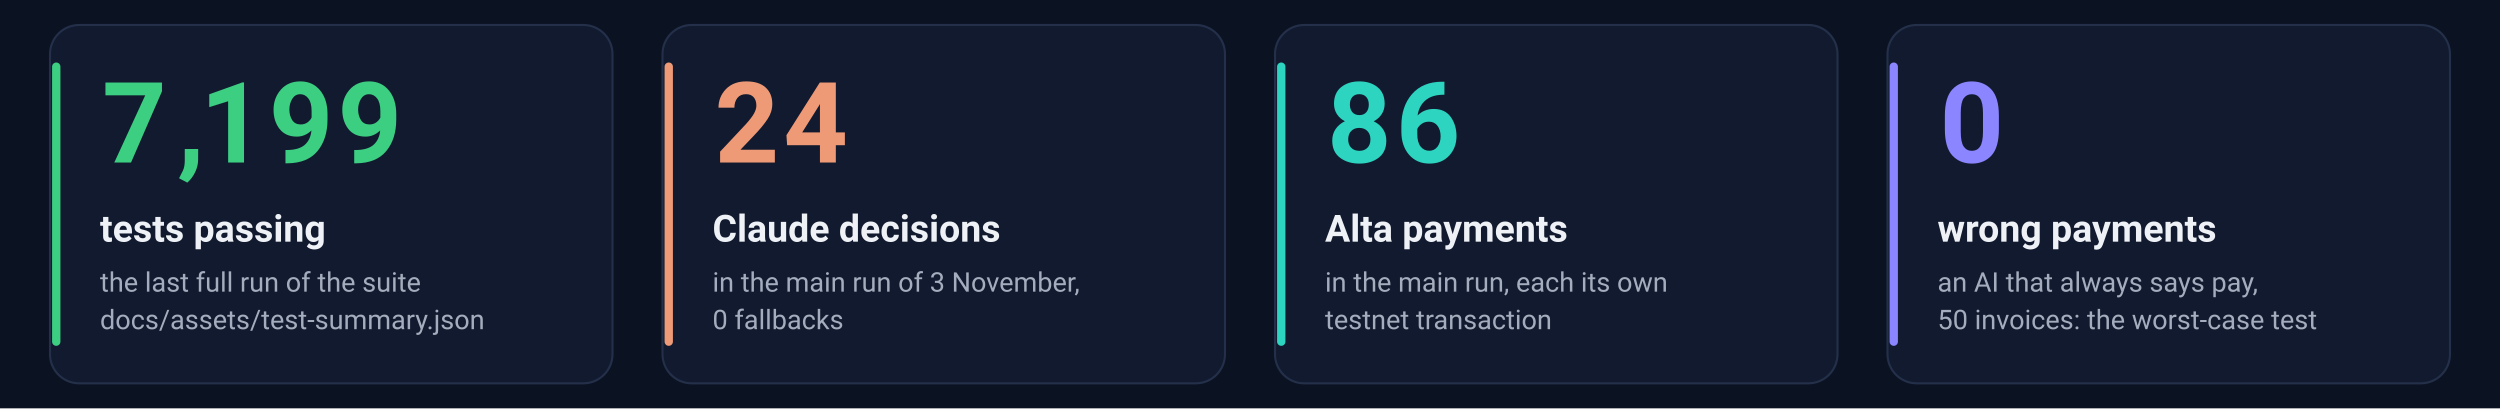
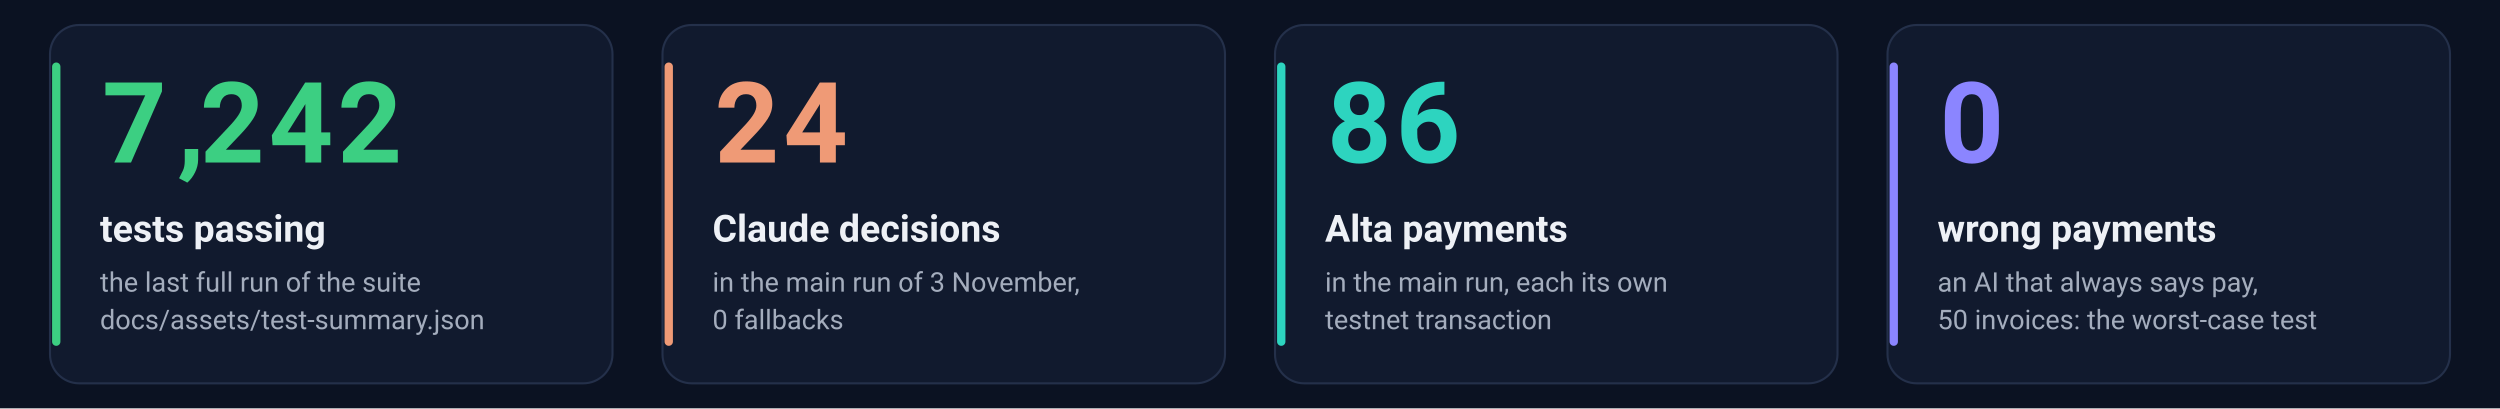
<svg xmlns="http://www.w3.org/2000/svg" viewBox="0 0 1200 196" width="1200" height="196" role="img" aria-labelledby="t d">
  <style>
text{font-family:ui-sans-serif,system-ui,-apple-system,'Segoe UI',Roboto,Helvetica,Arial,sans-serif;font-variant-numeric:tabular-nums}
.roll{animation:roll 1.8s cubic-bezier(.16,.84,.3,1) 1 backwards}
@keyframes roll{from{transform:translateY(0)}}
@media (prefers-reduced-motion:reduce){.roll{animation:none}}
</style>
  <rect width="1200" height="196" fill="#0b1222" />
  <rect x="24" y="12" width="270" height="172" rx="14" fill="#111a2e" stroke="#24304a" />
  <rect x="25" y="30" width="4" height="136" rx="2" fill="#3ccf82" />
  <clipPath id="k0">
    <rect x="44" y="30" width="154" height="62" />
  </clipPath>
  <g clip-path="url(#k0)">
    <g transform="translate(0 30)">
      <g class="roll" style="transform:translateY(-1054px);animation-delay:0s">
        <text x="64.5" y="48" text-anchor="middle" style="font-size:54px;font-weight:760;fill:#3ccf82">0</text>
        <text x="64.5" y="110" text-anchor="middle" style="font-size:54px;font-weight:760;fill:#3ccf82">1</text>
        <text x="64.5" y="172" text-anchor="middle" style="font-size:54px;font-weight:760;fill:#3ccf82">2</text>
        <text x="64.5" y="234" text-anchor="middle" style="font-size:54px;font-weight:760;fill:#3ccf82">3</text>
        <text x="64.5" y="296" text-anchor="middle" style="font-size:54px;font-weight:760;fill:#3ccf82">4</text>
        <text x="64.5" y="358" text-anchor="middle" style="font-size:54px;font-weight:760;fill:#3ccf82">5</text>
        <text x="64.5" y="420" text-anchor="middle" style="font-size:54px;font-weight:760;fill:#3ccf82">6</text>
        <text x="64.5" y="482" text-anchor="middle" style="font-size:54px;font-weight:760;fill:#3ccf82">7</text>
        <text x="64.5" y="544" text-anchor="middle" style="font-size:54px;font-weight:760;fill:#3ccf82">8</text>
        <text x="64.5" y="606" text-anchor="middle" style="font-size:54px;font-weight:760;fill:#3ccf82">9</text>
        <text x="64.5" y="668" text-anchor="middle" style="font-size:54px;font-weight:760;fill:#3ccf82">0</text>
        <text x="64.5" y="730" text-anchor="middle" style="font-size:54px;font-weight:760;fill:#3ccf82">1</text>
        <text x="64.5" y="792" text-anchor="middle" style="font-size:54px;font-weight:760;fill:#3ccf82">2</text>
        <text x="64.5" y="854" text-anchor="middle" style="font-size:54px;font-weight:760;fill:#3ccf82">3</text>
        <text x="64.5" y="916" text-anchor="middle" style="font-size:54px;font-weight:760;fill:#3ccf82">4</text>
        <text x="64.5" y="978" text-anchor="middle" style="font-size:54px;font-weight:760;fill:#3ccf82">5</text>
        <text x="64.5" y="1040" text-anchor="middle" style="font-size:54px;font-weight:760;fill:#3ccf82">6</text>
        <text x="64.5" y="1102" text-anchor="middle" style="font-size:54px;font-weight:760;fill:#3ccf82">7</text>
        <text x="64.5" y="1164" text-anchor="middle" style="font-size:54px;font-weight:760;fill:#3ccf82">8</text>
        <text x="64.5" y="1226" text-anchor="middle" style="font-size:54px;font-weight:760;fill:#3ccf82">9</text>
      </g>
    </g>
  </g>
  <text x="85" y="78" style="font-size:54px;font-weight:760;fill:#3ccf82">,</text>
  <g clip-path="url(#k0)">
    <g transform="translate(0 30)">
-       <g class="roll" style="transform:translateY(-682px);animation-delay:0.15s">
+       <g class="roll" style="transform:translateY(-744px);animation-delay:0.15s">
        <text x="111.5" y="48" text-anchor="middle" style="font-size:54px;font-weight:760;fill:#3ccf82">0</text>
        <text x="111.5" y="110" text-anchor="middle" style="font-size:54px;font-weight:760;fill:#3ccf82">1</text>
        <text x="111.5" y="172" text-anchor="middle" style="font-size:54px;font-weight:760;fill:#3ccf82">2</text>
        <text x="111.5" y="234" text-anchor="middle" style="font-size:54px;font-weight:760;fill:#3ccf82">3</text>
        <text x="111.5" y="296" text-anchor="middle" style="font-size:54px;font-weight:760;fill:#3ccf82">4</text>
        <text x="111.5" y="358" text-anchor="middle" style="font-size:54px;font-weight:760;fill:#3ccf82">5</text>
        <text x="111.5" y="420" text-anchor="middle" style="font-size:54px;font-weight:760;fill:#3ccf82">6</text>
        <text x="111.5" y="482" text-anchor="middle" style="font-size:54px;font-weight:760;fill:#3ccf82">7</text>
        <text x="111.5" y="544" text-anchor="middle" style="font-size:54px;font-weight:760;fill:#3ccf82">8</text>
        <text x="111.5" y="606" text-anchor="middle" style="font-size:54px;font-weight:760;fill:#3ccf82">9</text>
        <text x="111.5" y="668" text-anchor="middle" style="font-size:54px;font-weight:760;fill:#3ccf82">0</text>
        <text x="111.5" y="730" text-anchor="middle" style="font-size:54px;font-weight:760;fill:#3ccf82">1</text>
        <text x="111.5" y="792" text-anchor="middle" style="font-size:54px;font-weight:760;fill:#3ccf82">2</text>
        <text x="111.5" y="854" text-anchor="middle" style="font-size:54px;font-weight:760;fill:#3ccf82">3</text>
        <text x="111.5" y="916" text-anchor="middle" style="font-size:54px;font-weight:760;fill:#3ccf82">4</text>
        <text x="111.5" y="978" text-anchor="middle" style="font-size:54px;font-weight:760;fill:#3ccf82">5</text>
        <text x="111.5" y="1040" text-anchor="middle" style="font-size:54px;font-weight:760;fill:#3ccf82">6</text>
        <text x="111.5" y="1102" text-anchor="middle" style="font-size:54px;font-weight:760;fill:#3ccf82">7</text>
        <text x="111.5" y="1164" text-anchor="middle" style="font-size:54px;font-weight:760;fill:#3ccf82">8</text>
        <text x="111.5" y="1226" text-anchor="middle" style="font-size:54px;font-weight:760;fill:#3ccf82">9</text>
      </g>
    </g>
  </g>
  <g clip-path="url(#k0)">
    <g transform="translate(0 30)">
-       <g class="roll" style="transform:translateY(-1178px);animation-delay:0.3s">
+       <g class="roll" style="transform:translateY(-868px);animation-delay:0.3s">
        <text x="144.5" y="48" text-anchor="middle" style="font-size:54px;font-weight:760;fill:#3ccf82">0</text>
        <text x="144.5" y="110" text-anchor="middle" style="font-size:54px;font-weight:760;fill:#3ccf82">1</text>
        <text x="144.5" y="172" text-anchor="middle" style="font-size:54px;font-weight:760;fill:#3ccf82">2</text>
        <text x="144.5" y="234" text-anchor="middle" style="font-size:54px;font-weight:760;fill:#3ccf82">3</text>
        <text x="144.5" y="296" text-anchor="middle" style="font-size:54px;font-weight:760;fill:#3ccf82">4</text>
        <text x="144.5" y="358" text-anchor="middle" style="font-size:54px;font-weight:760;fill:#3ccf82">5</text>
        <text x="144.5" y="420" text-anchor="middle" style="font-size:54px;font-weight:760;fill:#3ccf82">6</text>
        <text x="144.5" y="482" text-anchor="middle" style="font-size:54px;font-weight:760;fill:#3ccf82">7</text>
        <text x="144.5" y="544" text-anchor="middle" style="font-size:54px;font-weight:760;fill:#3ccf82">8</text>
        <text x="144.5" y="606" text-anchor="middle" style="font-size:54px;font-weight:760;fill:#3ccf82">9</text>
        <text x="144.5" y="668" text-anchor="middle" style="font-size:54px;font-weight:760;fill:#3ccf82">0</text>
        <text x="144.5" y="730" text-anchor="middle" style="font-size:54px;font-weight:760;fill:#3ccf82">1</text>
        <text x="144.5" y="792" text-anchor="middle" style="font-size:54px;font-weight:760;fill:#3ccf82">2</text>
        <text x="144.5" y="854" text-anchor="middle" style="font-size:54px;font-weight:760;fill:#3ccf82">3</text>
        <text x="144.5" y="916" text-anchor="middle" style="font-size:54px;font-weight:760;fill:#3ccf82">4</text>
        <text x="144.5" y="978" text-anchor="middle" style="font-size:54px;font-weight:760;fill:#3ccf82">5</text>
        <text x="144.5" y="1040" text-anchor="middle" style="font-size:54px;font-weight:760;fill:#3ccf82">6</text>
        <text x="144.5" y="1102" text-anchor="middle" style="font-size:54px;font-weight:760;fill:#3ccf82">7</text>
        <text x="144.5" y="1164" text-anchor="middle" style="font-size:54px;font-weight:760;fill:#3ccf82">8</text>
        <text x="144.5" y="1226" text-anchor="middle" style="font-size:54px;font-weight:760;fill:#3ccf82">9</text>
      </g>
    </g>
  </g>
  <g clip-path="url(#k0)">
    <g transform="translate(0 30)">
-       <g class="roll" style="transform:translateY(-1178px);animation-delay:0.45s">
+       <g class="roll" style="transform:translateY(-744px);animation-delay:0.45s">
        <text x="177.5" y="48" text-anchor="middle" style="font-size:54px;font-weight:760;fill:#3ccf82">0</text>
        <text x="177.5" y="110" text-anchor="middle" style="font-size:54px;font-weight:760;fill:#3ccf82">1</text>
        <text x="177.5" y="172" text-anchor="middle" style="font-size:54px;font-weight:760;fill:#3ccf82">2</text>
        <text x="177.5" y="234" text-anchor="middle" style="font-size:54px;font-weight:760;fill:#3ccf82">3</text>
        <text x="177.5" y="296" text-anchor="middle" style="font-size:54px;font-weight:760;fill:#3ccf82">4</text>
        <text x="177.5" y="358" text-anchor="middle" style="font-size:54px;font-weight:760;fill:#3ccf82">5</text>
        <text x="177.5" y="420" text-anchor="middle" style="font-size:54px;font-weight:760;fill:#3ccf82">6</text>
        <text x="177.5" y="482" text-anchor="middle" style="font-size:54px;font-weight:760;fill:#3ccf82">7</text>
        <text x="177.5" y="544" text-anchor="middle" style="font-size:54px;font-weight:760;fill:#3ccf82">8</text>
        <text x="177.5" y="606" text-anchor="middle" style="font-size:54px;font-weight:760;fill:#3ccf82">9</text>
        <text x="177.5" y="668" text-anchor="middle" style="font-size:54px;font-weight:760;fill:#3ccf82">0</text>
        <text x="177.5" y="730" text-anchor="middle" style="font-size:54px;font-weight:760;fill:#3ccf82">1</text>
        <text x="177.5" y="792" text-anchor="middle" style="font-size:54px;font-weight:760;fill:#3ccf82">2</text>
        <text x="177.5" y="854" text-anchor="middle" style="font-size:54px;font-weight:760;fill:#3ccf82">3</text>
        <text x="177.5" y="916" text-anchor="middle" style="font-size:54px;font-weight:760;fill:#3ccf82">4</text>
        <text x="177.5" y="978" text-anchor="middle" style="font-size:54px;font-weight:760;fill:#3ccf82">5</text>
        <text x="177.5" y="1040" text-anchor="middle" style="font-size:54px;font-weight:760;fill:#3ccf82">6</text>
        <text x="177.5" y="1102" text-anchor="middle" style="font-size:54px;font-weight:760;fill:#3ccf82">7</text>
        <text x="177.5" y="1164" text-anchor="middle" style="font-size:54px;font-weight:760;fill:#3ccf82">8</text>
        <text x="177.5" y="1226" text-anchor="middle" style="font-size:54px;font-weight:760;fill:#3ccf82">9</text>
      </g>
    </g>
  </g>
  <text x="48" y="116" style="font-size:18px;font-weight:700;fill:#eef1f6">tests passing</text>
  <text x="48" y="140" style="font-size:13px;fill:#a4adbd">the last full run of the suite</text>
  <text x="48" y="158" style="font-size:13px;fill:#a4adbd">docs/assets/test-summary.json</text>
  <rect x="318" y="12" width="270" height="172" rx="14" fill="#111a2e" stroke="#24304a" />
  <rect x="319" y="30" width="4" height="136" rx="2" fill="#ef9a76" />
  <clipPath id="k1">
    <rect x="338" y="30" width="74" height="62" />
  </clipPath>
  <g clip-path="url(#k1)">
    <g transform="translate(0 30)">
      <g class="roll" style="transform:translateY(-744px);animation-delay:0s">
        <text x="358.5" y="48" text-anchor="middle" style="font-size:54px;font-weight:760;fill:#ef9a76">0</text>
        <text x="358.5" y="110" text-anchor="middle" style="font-size:54px;font-weight:760;fill:#ef9a76">1</text>
        <text x="358.5" y="172" text-anchor="middle" style="font-size:54px;font-weight:760;fill:#ef9a76">2</text>
        <text x="358.5" y="234" text-anchor="middle" style="font-size:54px;font-weight:760;fill:#ef9a76">3</text>
        <text x="358.5" y="296" text-anchor="middle" style="font-size:54px;font-weight:760;fill:#ef9a76">4</text>
        <text x="358.5" y="358" text-anchor="middle" style="font-size:54px;font-weight:760;fill:#ef9a76">5</text>
        <text x="358.5" y="420" text-anchor="middle" style="font-size:54px;font-weight:760;fill:#ef9a76">6</text>
        <text x="358.5" y="482" text-anchor="middle" style="font-size:54px;font-weight:760;fill:#ef9a76">7</text>
        <text x="358.5" y="544" text-anchor="middle" style="font-size:54px;font-weight:760;fill:#ef9a76">8</text>
        <text x="358.5" y="606" text-anchor="middle" style="font-size:54px;font-weight:760;fill:#ef9a76">9</text>
        <text x="358.5" y="668" text-anchor="middle" style="font-size:54px;font-weight:760;fill:#ef9a76">0</text>
        <text x="358.5" y="730" text-anchor="middle" style="font-size:54px;font-weight:760;fill:#ef9a76">1</text>
        <text x="358.5" y="792" text-anchor="middle" style="font-size:54px;font-weight:760;fill:#ef9a76">2</text>
        <text x="358.5" y="854" text-anchor="middle" style="font-size:54px;font-weight:760;fill:#ef9a76">3</text>
        <text x="358.5" y="916" text-anchor="middle" style="font-size:54px;font-weight:760;fill:#ef9a76">4</text>
        <text x="358.5" y="978" text-anchor="middle" style="font-size:54px;font-weight:760;fill:#ef9a76">5</text>
        <text x="358.5" y="1040" text-anchor="middle" style="font-size:54px;font-weight:760;fill:#ef9a76">6</text>
        <text x="358.5" y="1102" text-anchor="middle" style="font-size:54px;font-weight:760;fill:#ef9a76">7</text>
        <text x="358.5" y="1164" text-anchor="middle" style="font-size:54px;font-weight:760;fill:#ef9a76">8</text>
        <text x="358.5" y="1226" text-anchor="middle" style="font-size:54px;font-weight:760;fill:#ef9a76">9</text>
      </g>
    </g>
  </g>
  <g clip-path="url(#k1)">
    <g transform="translate(0 30)">
      <g class="roll" style="transform:translateY(-868px);animation-delay:0.15s">
        <text x="391.5" y="48" text-anchor="middle" style="font-size:54px;font-weight:760;fill:#ef9a76">0</text>
        <text x="391.5" y="110" text-anchor="middle" style="font-size:54px;font-weight:760;fill:#ef9a76">1</text>
        <text x="391.5" y="172" text-anchor="middle" style="font-size:54px;font-weight:760;fill:#ef9a76">2</text>
        <text x="391.5" y="234" text-anchor="middle" style="font-size:54px;font-weight:760;fill:#ef9a76">3</text>
        <text x="391.5" y="296" text-anchor="middle" style="font-size:54px;font-weight:760;fill:#ef9a76">4</text>
        <text x="391.5" y="358" text-anchor="middle" style="font-size:54px;font-weight:760;fill:#ef9a76">5</text>
        <text x="391.5" y="420" text-anchor="middle" style="font-size:54px;font-weight:760;fill:#ef9a76">6</text>
        <text x="391.5" y="482" text-anchor="middle" style="font-size:54px;font-weight:760;fill:#ef9a76">7</text>
        <text x="391.5" y="544" text-anchor="middle" style="font-size:54px;font-weight:760;fill:#ef9a76">8</text>
        <text x="391.5" y="606" text-anchor="middle" style="font-size:54px;font-weight:760;fill:#ef9a76">9</text>
        <text x="391.5" y="668" text-anchor="middle" style="font-size:54px;font-weight:760;fill:#ef9a76">0</text>
        <text x="391.5" y="730" text-anchor="middle" style="font-size:54px;font-weight:760;fill:#ef9a76">1</text>
        <text x="391.5" y="792" text-anchor="middle" style="font-size:54px;font-weight:760;fill:#ef9a76">2</text>
        <text x="391.5" y="854" text-anchor="middle" style="font-size:54px;font-weight:760;fill:#ef9a76">3</text>
        <text x="391.5" y="916" text-anchor="middle" style="font-size:54px;font-weight:760;fill:#ef9a76">4</text>
        <text x="391.5" y="978" text-anchor="middle" style="font-size:54px;font-weight:760;fill:#ef9a76">5</text>
        <text x="391.5" y="1040" text-anchor="middle" style="font-size:54px;font-weight:760;fill:#ef9a76">6</text>
        <text x="391.5" y="1102" text-anchor="middle" style="font-size:54px;font-weight:760;fill:#ef9a76">7</text>
        <text x="391.5" y="1164" text-anchor="middle" style="font-size:54px;font-weight:760;fill:#ef9a76">8</text>
        <text x="391.5" y="1226" text-anchor="middle" style="font-size:54px;font-weight:760;fill:#ef9a76">9</text>
      </g>
    </g>
  </g>
  <text x="342" y="116" style="font-size:18px;font-weight:700;fill:#eef1f6">Claude decisions</text>
  <text x="342" y="140" style="font-size:13px;fill:#a4adbd">in the main run of 3 November,</text>
  <text x="342" y="158" style="font-size:13px;fill:#a4adbd">0 fallbacks</text>
  <rect x="612" y="12" width="270" height="172" rx="14" fill="#111a2e" stroke="#24304a" />
  <rect x="613" y="30" width="4" height="136" rx="2" fill="#2dd4bf" />
  <clipPath id="k2">
    <rect x="632" y="30" width="74" height="62" />
  </clipPath>
  <g clip-path="url(#k2)">
    <g transform="translate(0 30)">
      <g class="roll" style="transform:translateY(-1116px);animation-delay:0s">
        <text x="652.5" y="48" text-anchor="middle" style="font-size:54px;font-weight:760;fill:#2dd4bf">0</text>
        <text x="652.5" y="110" text-anchor="middle" style="font-size:54px;font-weight:760;fill:#2dd4bf">1</text>
        <text x="652.5" y="172" text-anchor="middle" style="font-size:54px;font-weight:760;fill:#2dd4bf">2</text>
        <text x="652.5" y="234" text-anchor="middle" style="font-size:54px;font-weight:760;fill:#2dd4bf">3</text>
        <text x="652.5" y="296" text-anchor="middle" style="font-size:54px;font-weight:760;fill:#2dd4bf">4</text>
        <text x="652.5" y="358" text-anchor="middle" style="font-size:54px;font-weight:760;fill:#2dd4bf">5</text>
        <text x="652.5" y="420" text-anchor="middle" style="font-size:54px;font-weight:760;fill:#2dd4bf">6</text>
        <text x="652.5" y="482" text-anchor="middle" style="font-size:54px;font-weight:760;fill:#2dd4bf">7</text>
        <text x="652.5" y="544" text-anchor="middle" style="font-size:54px;font-weight:760;fill:#2dd4bf">8</text>
        <text x="652.5" y="606" text-anchor="middle" style="font-size:54px;font-weight:760;fill:#2dd4bf">9</text>
        <text x="652.5" y="668" text-anchor="middle" style="font-size:54px;font-weight:760;fill:#2dd4bf">0</text>
        <text x="652.5" y="730" text-anchor="middle" style="font-size:54px;font-weight:760;fill:#2dd4bf">1</text>
        <text x="652.5" y="792" text-anchor="middle" style="font-size:54px;font-weight:760;fill:#2dd4bf">2</text>
        <text x="652.5" y="854" text-anchor="middle" style="font-size:54px;font-weight:760;fill:#2dd4bf">3</text>
        <text x="652.5" y="916" text-anchor="middle" style="font-size:54px;font-weight:760;fill:#2dd4bf">4</text>
        <text x="652.5" y="978" text-anchor="middle" style="font-size:54px;font-weight:760;fill:#2dd4bf">5</text>
        <text x="652.5" y="1040" text-anchor="middle" style="font-size:54px;font-weight:760;fill:#2dd4bf">6</text>
        <text x="652.5" y="1102" text-anchor="middle" style="font-size:54px;font-weight:760;fill:#2dd4bf">7</text>
        <text x="652.5" y="1164" text-anchor="middle" style="font-size:54px;font-weight:760;fill:#2dd4bf">8</text>
        <text x="652.5" y="1226" text-anchor="middle" style="font-size:54px;font-weight:760;fill:#2dd4bf">9</text>
      </g>
    </g>
  </g>
  <g clip-path="url(#k2)">
    <g transform="translate(0 30)">
      <g class="roll" style="transform:translateY(-992px);animation-delay:0.15s">
        <text x="685.5" y="48" text-anchor="middle" style="font-size:54px;font-weight:760;fill:#2dd4bf">0</text>
        <text x="685.5" y="110" text-anchor="middle" style="font-size:54px;font-weight:760;fill:#2dd4bf">1</text>
        <text x="685.5" y="172" text-anchor="middle" style="font-size:54px;font-weight:760;fill:#2dd4bf">2</text>
        <text x="685.5" y="234" text-anchor="middle" style="font-size:54px;font-weight:760;fill:#2dd4bf">3</text>
        <text x="685.5" y="296" text-anchor="middle" style="font-size:54px;font-weight:760;fill:#2dd4bf">4</text>
        <text x="685.5" y="358" text-anchor="middle" style="font-size:54px;font-weight:760;fill:#2dd4bf">5</text>
        <text x="685.5" y="420" text-anchor="middle" style="font-size:54px;font-weight:760;fill:#2dd4bf">6</text>
        <text x="685.5" y="482" text-anchor="middle" style="font-size:54px;font-weight:760;fill:#2dd4bf">7</text>
        <text x="685.5" y="544" text-anchor="middle" style="font-size:54px;font-weight:760;fill:#2dd4bf">8</text>
        <text x="685.5" y="606" text-anchor="middle" style="font-size:54px;font-weight:760;fill:#2dd4bf">9</text>
        <text x="685.5" y="668" text-anchor="middle" style="font-size:54px;font-weight:760;fill:#2dd4bf">0</text>
        <text x="685.5" y="730" text-anchor="middle" style="font-size:54px;font-weight:760;fill:#2dd4bf">1</text>
        <text x="685.5" y="792" text-anchor="middle" style="font-size:54px;font-weight:760;fill:#2dd4bf">2</text>
        <text x="685.5" y="854" text-anchor="middle" style="font-size:54px;font-weight:760;fill:#2dd4bf">3</text>
        <text x="685.5" y="916" text-anchor="middle" style="font-size:54px;font-weight:760;fill:#2dd4bf">4</text>
        <text x="685.5" y="978" text-anchor="middle" style="font-size:54px;font-weight:760;fill:#2dd4bf">5</text>
        <text x="685.5" y="1040" text-anchor="middle" style="font-size:54px;font-weight:760;fill:#2dd4bf">6</text>
        <text x="685.5" y="1102" text-anchor="middle" style="font-size:54px;font-weight:760;fill:#2dd4bf">7</text>
        <text x="685.5" y="1164" text-anchor="middle" style="font-size:54px;font-weight:760;fill:#2dd4bf">8</text>
        <text x="685.5" y="1226" text-anchor="middle" style="font-size:54px;font-weight:760;fill:#2dd4bf">9</text>
      </g>
    </g>
  </g>
  <text x="636" y="116" style="font-size:18px;font-weight:700;fill:#eef1f6">Alta payments</text>
  <text x="636" y="140" style="font-size:13px;fill:#a4adbd">in the main run, each its own</text>
  <text x="636" y="158" style="font-size:13px;fill:#a4adbd">testnet transaction</text>
  <rect x="906" y="12" width="270" height="172" rx="14" fill="#111a2e" stroke="#24304a" />
  <rect x="907" y="30" width="4" height="136" rx="2" fill="#8b85ff" />
  <clipPath id="k3">
    <rect x="926" y="30" width="41" height="62" />
  </clipPath>
  <g clip-path="url(#k3)">
    <g transform="translate(0 30)">
      <g class="roll" style="transform:translateY(-620px);animation-delay:0s">
        <text x="946.5" y="48" text-anchor="middle" style="font-size:54px;font-weight:760;fill:#8b85ff">0</text>
        <text x="946.5" y="110" text-anchor="middle" style="font-size:54px;font-weight:760;fill:#8b85ff">1</text>
        <text x="946.5" y="172" text-anchor="middle" style="font-size:54px;font-weight:760;fill:#8b85ff">2</text>
        <text x="946.5" y="234" text-anchor="middle" style="font-size:54px;font-weight:760;fill:#8b85ff">3</text>
        <text x="946.5" y="296" text-anchor="middle" style="font-size:54px;font-weight:760;fill:#8b85ff">4</text>
        <text x="946.5" y="358" text-anchor="middle" style="font-size:54px;font-weight:760;fill:#8b85ff">5</text>
        <text x="946.5" y="420" text-anchor="middle" style="font-size:54px;font-weight:760;fill:#8b85ff">6</text>
        <text x="946.5" y="482" text-anchor="middle" style="font-size:54px;font-weight:760;fill:#8b85ff">7</text>
        <text x="946.5" y="544" text-anchor="middle" style="font-size:54px;font-weight:760;fill:#8b85ff">8</text>
        <text x="946.5" y="606" text-anchor="middle" style="font-size:54px;font-weight:760;fill:#8b85ff">9</text>
        <text x="946.5" y="668" text-anchor="middle" style="font-size:54px;font-weight:760;fill:#8b85ff">0</text>
        <text x="946.5" y="730" text-anchor="middle" style="font-size:54px;font-weight:760;fill:#8b85ff">1</text>
        <text x="946.5" y="792" text-anchor="middle" style="font-size:54px;font-weight:760;fill:#8b85ff">2</text>
        <text x="946.5" y="854" text-anchor="middle" style="font-size:54px;font-weight:760;fill:#8b85ff">3</text>
        <text x="946.5" y="916" text-anchor="middle" style="font-size:54px;font-weight:760;fill:#8b85ff">4</text>
        <text x="946.5" y="978" text-anchor="middle" style="font-size:54px;font-weight:760;fill:#8b85ff">5</text>
        <text x="946.5" y="1040" text-anchor="middle" style="font-size:54px;font-weight:760;fill:#8b85ff">6</text>
        <text x="946.5" y="1102" text-anchor="middle" style="font-size:54px;font-weight:760;fill:#8b85ff">7</text>
        <text x="946.5" y="1164" text-anchor="middle" style="font-size:54px;font-weight:760;fill:#8b85ff">8</text>
        <text x="946.5" y="1226" text-anchor="middle" style="font-size:54px;font-weight:760;fill:#8b85ff">9</text>
      </g>
    </g>
  </g>
  <text x="930" y="116" style="font-size:18px;font-weight:700;fill:#eef1f6">wrong payments</text>
  <text x="930" y="140" style="font-size:13px;fill:#a4adbd">an AI that always says pay,</text>
  <text x="930" y="158" style="font-size:13px;fill:#a4adbd">50 invoices: the worst-case test</text>
</svg>
